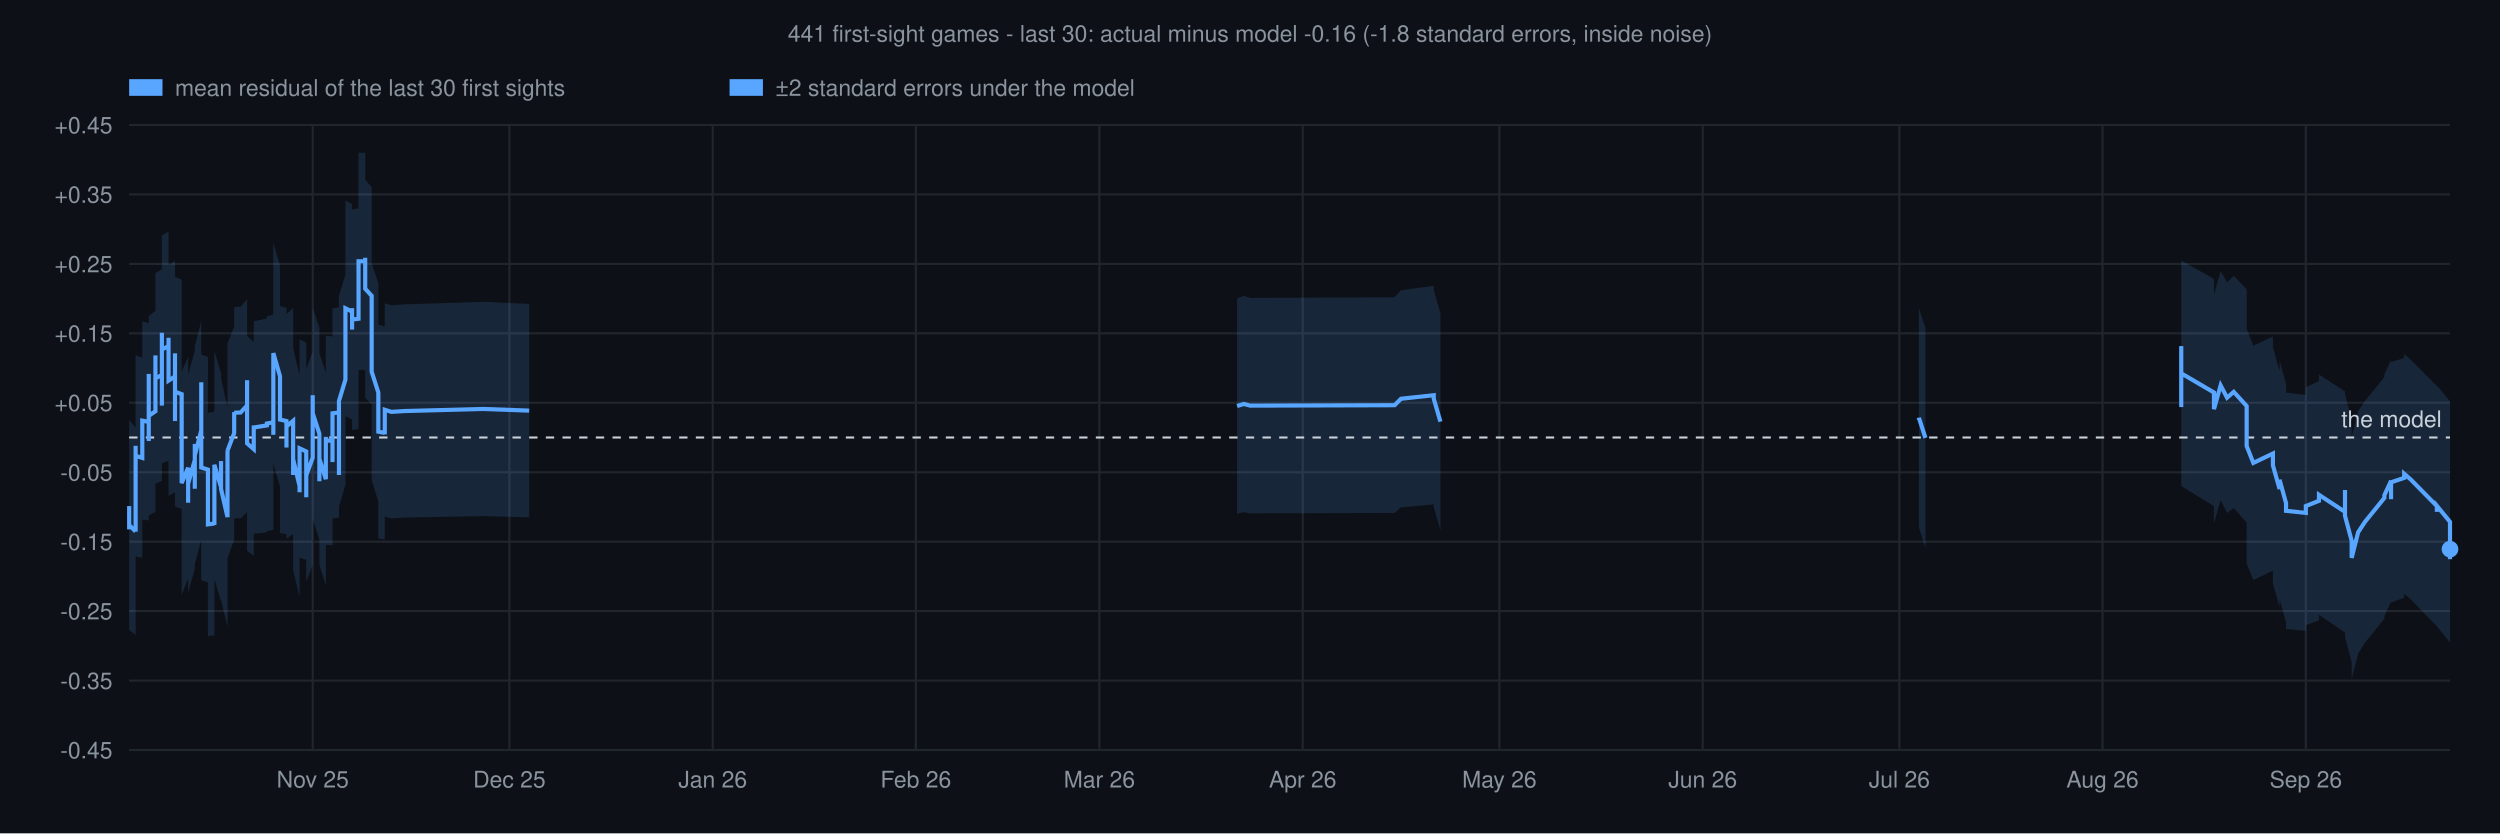
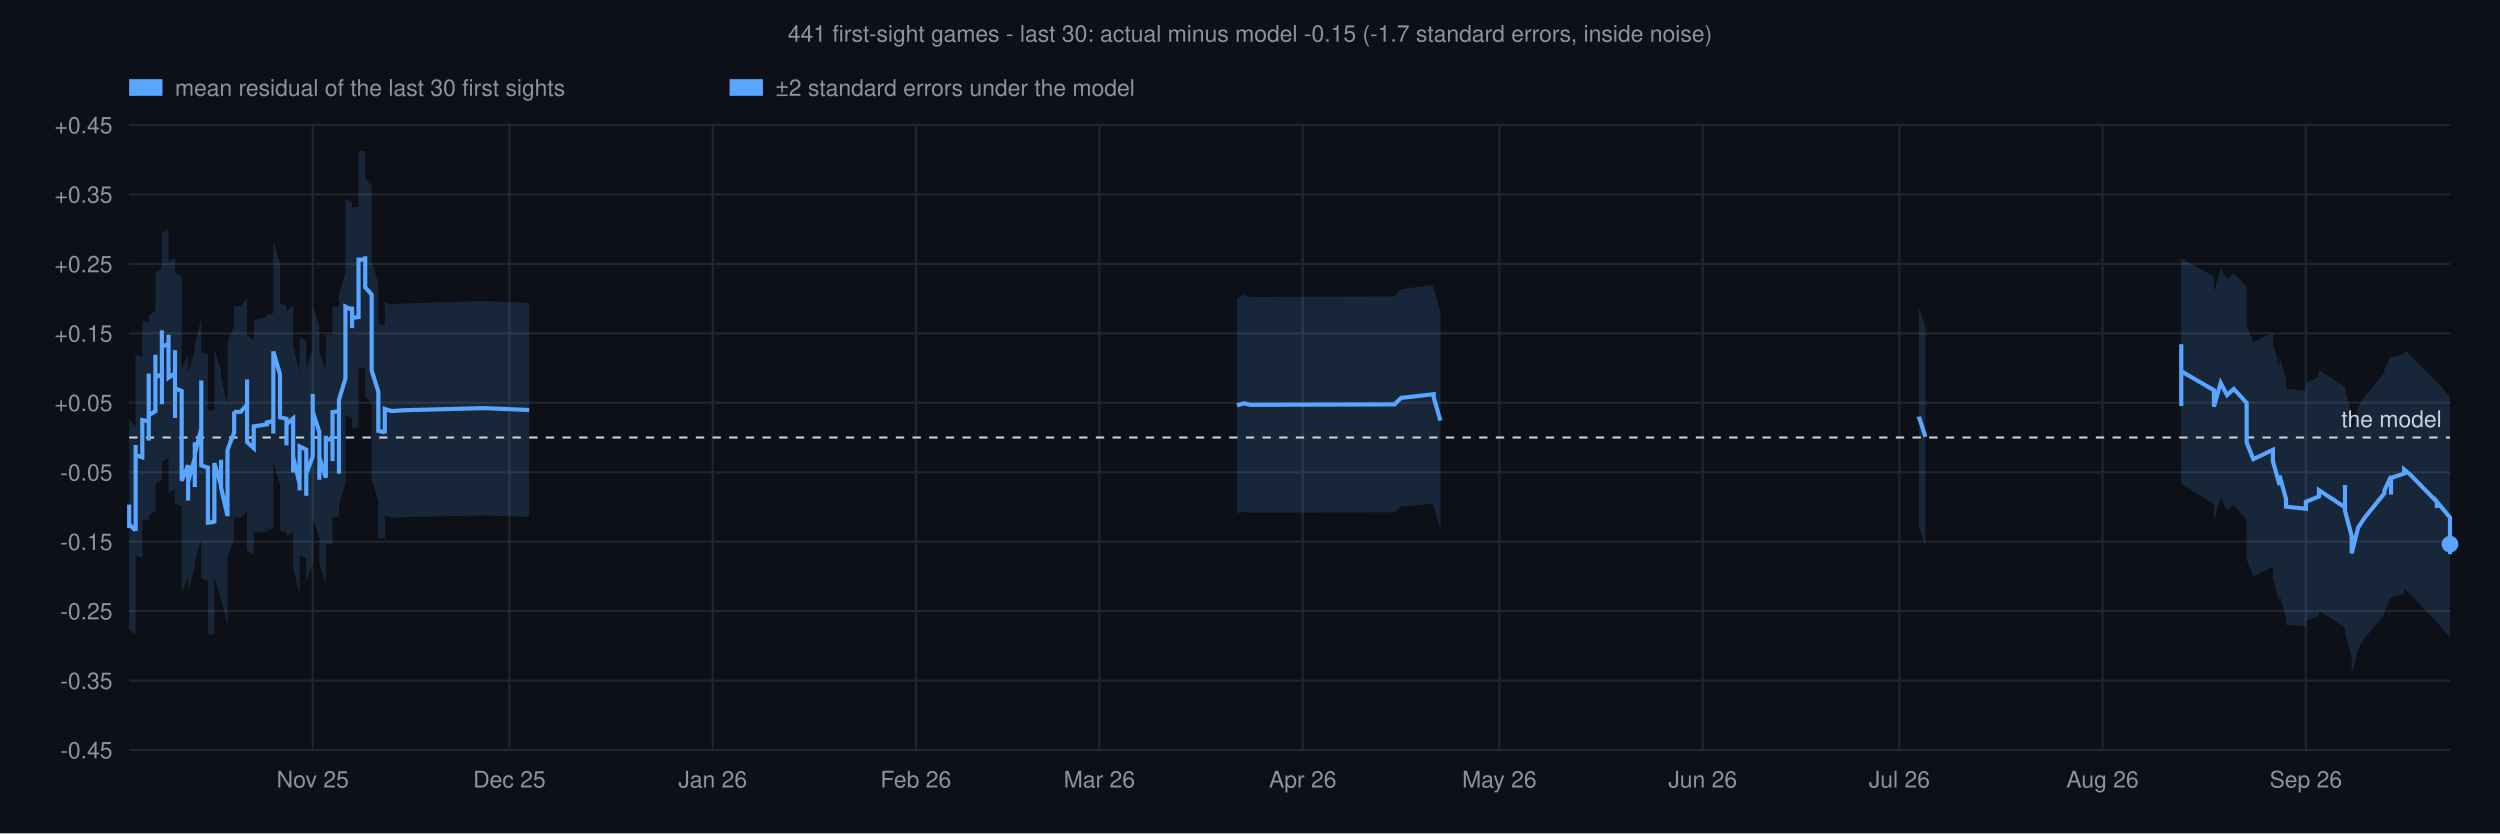
<svg xmlns="http://www.w3.org/2000/svg" viewBox="0 0 1200 400" font-family="Helvetica,sans-serif">
  <rect width="1200" height="400" fill="#0d1117" />
-   <text x="600" y="20" text-anchor="middle" font-size="11" fill="#8b949e">441 first-sight games - last 30: actual minus model -0.16 (-1.8 standard errors, inside noise)</text>
+   <text x="600" y="20" text-anchor="middle" font-size="11" fill="#8b949e">441 first-sight games - last 30: actual minus model -0.15 (-1.7 standard errors, inside noise)</text>
  <rect x="62.0" y="38" width="16" height="8" fill="#58a6ff" fill-opacity="1" />
  <text x="84.0" y="46" font-size="11" fill="#8b949e">mean residual of the last 30 first sights</text>
  <rect x="350.2" y="38" width="16" height="8" fill="#58a6ff" fill-opacity="1" />
  <text x="372.2" y="46" font-size="11" fill="#8b949e">±2 standard errors under the model</text>
  <line x1="62" y1="360.0" x2="1176" y2="360.0" stroke="#21262d" stroke-width="1" />
  <text x="54" y="364.0" text-anchor="end" font-size="11" fill="#8b949e">-0.45</text>
  <line x1="62" y1="326.7" x2="1176" y2="326.7" stroke="#21262d" stroke-width="1" />
  <text x="54" y="330.7" text-anchor="end" font-size="11" fill="#8b949e">-0.35</text>
  <line x1="62" y1="293.3" x2="1176" y2="293.3" stroke="#21262d" stroke-width="1" />
  <text x="54" y="297.3" text-anchor="end" font-size="11" fill="#8b949e">-0.25</text>
  <line x1="62" y1="260.0" x2="1176" y2="260.0" stroke="#21262d" stroke-width="1" />
  <text x="54" y="264.0" text-anchor="end" font-size="11" fill="#8b949e">-0.15</text>
  <line x1="62" y1="226.7" x2="1176" y2="226.7" stroke="#21262d" stroke-width="1" />
  <text x="54" y="230.7" text-anchor="end" font-size="11" fill="#8b949e">-0.05</text>
  <line x1="62" y1="193.3" x2="1176" y2="193.3" stroke="#21262d" stroke-width="1" />
  <text x="54" y="197.3" text-anchor="end" font-size="11" fill="#8b949e">+0.05</text>
  <line x1="62" y1="160.0" x2="1176" y2="160.0" stroke="#21262d" stroke-width="1" />
  <text x="54" y="164.0" text-anchor="end" font-size="11" fill="#8b949e">+0.15</text>
  <line x1="62" y1="126.7" x2="1176" y2="126.7" stroke="#21262d" stroke-width="1" />
  <text x="54" y="130.7" text-anchor="end" font-size="11" fill="#8b949e">+0.25</text>
  <line x1="62" y1="93.3" x2="1176" y2="93.3" stroke="#21262d" stroke-width="1" />
  <text x="54" y="97.3" text-anchor="end" font-size="11" fill="#8b949e">+0.35</text>
  <line x1="62" y1="60.0" x2="1176" y2="60.0" stroke="#21262d" stroke-width="1" />
  <text x="54" y="64.0" text-anchor="end" font-size="11" fill="#8b949e">+0.45</text>
  <line x1="150.1" y1="60" x2="150.1" y2="360" stroke="#21262d" stroke-width="1" />
  <text x="150.1" y="378" text-anchor="middle" font-size="11" fill="#8b949e">Nov 25</text>
  <line x1="244.5" y1="60" x2="244.5" y2="360" stroke="#21262d" stroke-width="1" />
  <text x="244.5" y="378" text-anchor="middle" font-size="11" fill="#8b949e">Dec 25</text>
  <line x1="342.1" y1="60" x2="342.1" y2="360" stroke="#21262d" stroke-width="1" />
  <text x="342.1" y="378" text-anchor="middle" font-size="11" fill="#8b949e">Jan 26</text>
  <line x1="439.6" y1="60" x2="439.6" y2="360" stroke="#21262d" stroke-width="1" />
  <text x="439.6" y="378" text-anchor="middle" font-size="11" fill="#8b949e">Feb 26</text>
  <line x1="527.7" y1="60" x2="527.7" y2="360" stroke="#21262d" stroke-width="1" />
  <text x="527.7" y="378" text-anchor="middle" font-size="11" fill="#8b949e">Mar 26</text>
  <line x1="625.3" y1="60" x2="625.3" y2="360" stroke="#21262d" stroke-width="1" />
  <text x="625.3" y="378" text-anchor="middle" font-size="11" fill="#8b949e">Apr 26</text>
  <line x1="719.7" y1="60" x2="719.7" y2="360" stroke="#21262d" stroke-width="1" />
  <text x="719.7" y="378" text-anchor="middle" font-size="11" fill="#8b949e">May 26</text>
  <line x1="817.3" y1="60" x2="817.3" y2="360" stroke="#21262d" stroke-width="1" />
  <text x="817.3" y="378" text-anchor="middle" font-size="11" fill="#8b949e">Jun 26</text>
  <line x1="911.7" y1="60" x2="911.7" y2="360" stroke="#21262d" stroke-width="1" />
  <text x="911.7" y="378" text-anchor="middle" font-size="11" fill="#8b949e">Jul 26</text>
  <line x1="1009.2" y1="60" x2="1009.2" y2="360" stroke="#21262d" stroke-width="1" />
  <text x="1009.2" y="378" text-anchor="middle" font-size="11" fill="#8b949e">Aug 26</text>
  <line x1="1106.8" y1="60" x2="1106.8" y2="360" stroke="#21262d" stroke-width="1" />
  <text x="1106.8" y="378" text-anchor="middle" font-size="11" fill="#8b949e">Sep 26</text>
-   <polygon points="62.0,190.7 62.0,202.1 62.0,191.4 62.0,193.3 62.0,196.7 62.0,199.1 62.0,201.6 65.1,205.3 65.1,205.5 65.1,194.6 65.1,181.7 65.1,182.3 65.1,185.6 65.1,184.8 65.1,195.1 65.1,184.1 65.1,173.3 65.1,164.7 65.1,166.9 65.1,167.9 65.1,170.5 68.3,171.7 68.3,165.8 68.3,165.8 68.3,166.4 68.3,166.5 68.3,166.7 68.3,166.6 68.3,166.1 68.3,164.5 68.3,164.5 68.3,154.3 71.4,155.1 71.4,142.8 71.4,132.0 71.4,132.8 71.4,143.2 71.4,141.6 71.4,141.5 71.4,143.0 71.4,145.5 71.4,144.9 71.4,146.4 71.4,156.9 71.4,146.5 71.4,147.0 71.4,146.8 71.4,146.4 71.4,146.1 71.4,146.6 71.4,134.7 71.4,142.8 71.4,142.5 71.4,141.4 71.4,140.5 71.4,140.6 71.4,141.0 71.4,140.1 71.4,151.3 71.4,152.6 71.4,152.5 71.4,163.1 71.4,163.1 71.4,164.2 71.4,163.2 71.4,162.4 71.4,152.3 71.4,151.8 74.6,149.2 74.6,148.7 74.6,148.0 74.6,147.9 74.6,136.5 74.6,122.9 74.6,121.4 74.6,129.0 74.6,127.3 74.6,123.6 74.6,124.0 74.6,129.4 74.6,130.1 74.6,121.4 74.6,131.1 77.7,129.3 77.7,126.3 77.7,125.0 77.7,133.2 77.7,142.5 77.7,127.3 77.7,124.0 77.7,123.0 77.7,108.3 77.7,105.9 77.7,105.4 77.7,113.1 80.9,111.1 80.9,110.5 80.9,106.8 80.9,119.3 80.9,120.1 80.9,116.3 80.9,115.2 80.9,112.9 80.9,127.3 84.0,125.2 84.0,114.1 84.0,125.8 84.0,129.0 84.0,136.3 84.0,128.6 84.0,127.9 84.0,138.4 84.0,139.9 84.0,143.2 84.0,147.3 84.0,145.2 84.0,132.9 87.2,134.2 87.2,148.4 87.2,162.3 87.2,172.1 87.2,175.5 87.2,177.7 87.2,178.3 90.3,171.4 90.3,174.0 90.3,173.5 90.3,185.8 90.3,175.9 90.3,175.0 90.3,178.6 90.3,177.6 90.3,188.8 90.3,174.2 90.3,176.2 90.3,180.0 93.5,168.5 93.5,169.2 93.5,161.4 93.5,172.7 93.5,182.8 93.5,174.1 93.5,162.2 93.5,161.5 93.5,166.8 93.5,166.2 93.5,177.7 93.5,166.3 96.6,154.2 96.6,142.7 96.6,130.9 96.6,140.5 96.6,150.1 96.6,151.9 96.6,161.7 96.6,169.0 96.6,170.2 99.8,171.3 99.8,181.4 99.8,181.3 99.8,181.2 99.8,183.7 99.8,184.3 99.8,187.9 99.8,198.2 102.9,197.6 102.9,198.5 102.9,196.6 102.9,196.3 102.9,184.3 102.9,172.6 102.9,168.5 106.1,179.2 106.1,178.0 106.1,171.2 106.1,175.3 106.1,167.7 106.1,168.4 106.1,170.6 106.1,181.6 109.2,195.5 109.2,195.6 109.2,185.2 109.2,182.4 109.2,172.6 109.2,164.6 109.2,164.8 112.4,156.9 112.4,147.0 112.4,147.4 115.5,147.3 118.6,143.6 118.6,133.4 118.6,133.6 118.6,131.5 118.6,139.0 118.6,138.2 118.6,149.0 118.6,147.3 118.6,159.6 118.6,161.2 121.8,164.3 121.8,152.9 121.8,155.0 121.8,154.2 128.1,152.9 128.1,151.8 131.2,151.0 131.2,156.6 131.2,142.7 131.2,127.5 131.2,116.6 134.4,127.6 134.4,139.3 134.4,137.6 134.4,136.2 134.4,135.5 134.4,131.6 134.4,133.8 134.4,133.9 134.4,143.5 134.4,146.9 137.5,147.8 137.5,153.8 137.5,156.4 137.5,157.6 137.5,157.6 137.5,159.8 137.5,160.7 137.5,150.8 140.7,147.8 140.7,149.0 140.7,148.1 140.7,158.3 140.7,160.5 140.7,171.8 140.7,173.2 140.7,174.7 140.7,167.1 143.8,180.2 143.8,182.7 143.8,183.6 143.8,173.5 143.8,162.8 147.0,164.6 147.0,167.0 147.0,166.2 147.0,179.0 147.0,187.5 147.0,186.7 147.0,177.2 147.0,178.2 147.0,177.0 150.1,168.7 150.1,159.2 150.1,150.7 150.1,150.4 150.1,139.4 150.1,147.7 153.3,157.4 153.3,170.9 153.3,170.6 153.3,180.3 153.3,169.6 156.4,178.9 156.4,167.9 156.4,167.8 156.4,166.9 156.4,168.6 156.4,159.2 156.4,160.2 156.4,161.2 159.6,161.5 159.6,171.5 159.6,167.2 159.6,166.7 159.6,167.7 159.6,158.7 159.6,148.0 162.7,147.5 162.7,147.9 162.7,148.2 162.7,158.8 162.7,167.8 162.7,167.6 162.7,166.9 162.7,168.8 162.7,177.1 162.7,170.0 162.7,161.7 162.7,146.3 162.7,142.0 165.8,131.8 165.8,131.1 165.8,116.2 165.8,116.3 165.8,116.3 165.8,116.7 165.8,116.6 165.8,116.9 165.8,116.8 165.8,112.9 165.8,111.5 165.8,96.2 169.0,98.0 169.0,98.1 169.0,96.9 169.0,95.8 169.0,105.9 169.0,102.7 169.0,100.6 172.1,100.0 172.1,89.5 172.1,82.8 172.1,83.3 172.1,83.0 172.1,82.6 172.1,73.3 175.3,73.3 175.3,71.2 175.3,86.2 178.4,89.9 178.4,92.1 178.4,93.2 178.4,98.1 178.4,108.3 178.4,106.9 178.4,116.0 178.4,126.4 181.6,136.1 181.6,136.7 181.6,139.1 181.6,140.2 181.6,144.7 181.6,155.7 181.6,155.9 184.7,156.7 184.7,157.5 184.7,145.6 187.9,146.6 194.2,146.1 231.9,144.9 254.0,145.9 254.0,248.3 231.9,247.7 194.2,248.4 187.9,248.8 184.7,247.9 184.7,259.5 184.7,259.0 181.6,258.5 181.6,258.4 181.6,247.3 181.6,243.5 181.6,242.9 181.6,241.0 181.6,240.7 178.4,230.4 178.4,219.8 178.4,210.1 178.4,210.9 178.4,200.3 178.4,196.2 178.4,195.5 178.4,194.0 175.3,191.0 175.3,176.3 175.3,177.5 172.1,177.5 172.1,187.4 172.1,187.6 172.1,187.8 172.1,187.5 172.1,195.3 172.1,206.0 169.0,206.3 169.0,207.8 169.0,210.5 169.0,199.9 169.0,200.6 169.0,201.4 169.0,201.3 165.8,199.8 165.8,214.5 165.8,215.3 165.8,218.0 165.8,218.1 165.8,217.9 165.8,218.0 165.8,217.7 165.8,217.7 165.8,217.6 165.8,232.2 165.8,232.6 162.7,243.0 162.7,246.3 162.7,261.3 162.7,270.7 162.7,278.9 162.7,269.6 162.7,268.4 162.7,268.8 162.7,269.0 162.7,259.7 162.7,248.9 162.7,248.7 162.7,248.5 159.6,248.8 159.6,259.6 159.6,269.5 159.6,268.8 159.6,269.1 159.6,272.2 159.6,261.7 156.4,261.6 156.4,261.0 156.4,260.3 156.4,270.4 156.4,269.3 156.4,269.8 156.4,269.9 156.4,281.0 153.3,270.9 153.3,281.8 153.3,271.8 153.3,272.0 153.3,259.0 150.1,248.9 150.1,240.0 150.1,251.0 150.1,251.2 150.1,260.7 150.1,270.8 147.0,279.3 147.0,280.0 147.0,279.4 147.0,289.4 147.0,289.9 147.0,282.3 147.0,269.7 147.0,270.2 147.0,268.7 143.8,267.6 143.8,278.4 143.8,289.0 143.8,288.4 143.8,286.3 140.7,273.6 140.7,281.4 140.7,280.4 140.7,279.6 140.7,268.4 140.7,266.9 140.7,256.4 140.7,257.0 140.7,256.3 137.5,258.6 137.5,268.9 137.5,268.2 137.5,266.8 137.5,266.8 137.5,265.7 137.5,263.5 137.5,256.4 134.4,255.9 134.4,253.0 134.4,242.9 134.4,242.9 134.4,239.7 134.4,242.6 134.4,243.0 134.4,244.0 134.4,245.0 134.4,233.5 131.2,222.5 131.2,233.4 131.2,247.6 131.2,260.9 131.2,254.3 128.1,254.9 128.1,255.5 121.8,256.2 121.8,256.8 121.8,255.5 121.8,266.8 118.6,264.4 118.6,263.2 118.6,251.3 118.6,252.3 118.6,241.5 118.6,242.0 118.6,233.4 118.6,235.3 118.6,235.2 118.6,245.7 115.5,248.8 112.4,248.8 112.4,248.6 112.4,259.0 109.2,267.9 109.2,267.8 109.2,276.5 109.2,286.9 109.2,290.3 109.2,301.0 109.2,300.8 106.1,287.9 106.1,276.8 106.1,275.4 106.1,274.9 106.1,283.6 106.1,280.6 106.1,287.8 106.1,288.6 102.9,277.7 102.9,280.8 102.9,292.4 102.9,304.2 102.9,304.3 102.9,305.5 102.9,305.0 99.8,305.3 99.8,294.8 99.8,292.2 99.8,291.8 99.8,289.9 99.8,290.0 99.8,290.0 99.8,279.5 96.6,278.5 96.6,277.8 96.6,269.5 96.6,259.2 96.6,256.3 96.6,246.2 96.6,236.1 96.6,247.7 96.6,259.0 93.5,270.8 93.5,282.2 93.5,270.6 93.5,271.2 93.5,264.9 93.5,265.3 93.5,276.9 93.5,286.4 93.5,275.9 93.5,264.7 93.5,273.3 93.5,273.0 90.3,284.3 90.3,281.8 90.3,280.1 90.3,293.7 90.3,282.6 90.3,283.4 90.3,280.6 90.3,281.0 90.3,291.4 90.3,279.0 90.3,279.4 90.3,277.5 87.2,285.6 87.2,285.2 87.2,283.7 87.2,281.2 87.2,270.9 87.2,257.8 87.2,244.2 84.0,243.2 84.0,255.3 84.0,256.9 84.0,254.0 84.0,251.6 84.0,250.7 84.0,240.1 84.0,240.5 84.0,247.4 84.0,239.1 84.0,236.7 84.0,225.1 84.0,236.2 80.9,238.0 80.9,224.5 80.9,226.0 80.9,226.9 80.9,229.8 80.9,229.4 80.9,217.3 80.9,220.7 80.9,221.1 77.7,222.4 77.7,214.0 77.7,214.3 77.7,215.9 77.7,229.7 77.7,230.2 77.7,232.6 77.7,246.8 77.7,236.9 77.7,227.7 77.7,228.5 77.7,230.8 74.6,232.2 74.6,221.9 74.6,231.0 74.6,230.6 74.6,225.2 74.6,224.9 74.6,227.6 74.6,228.6 74.6,219.9 74.6,220.8 74.6,233.7 74.6,245.0 74.6,245.0 74.6,245.4 74.6,245.7 71.4,247.4 71.4,247.7 71.4,258.2 71.4,258.7 71.4,259.2 71.4,258.6 71.4,258.6 71.4,247.7 71.4,247.8 71.4,247.0 71.4,235.9 71.4,236.4 71.4,236.2 71.4,236.2 71.4,236.6 71.4,237.3 71.4,237.4 71.4,228.7 71.4,240.3 71.4,240.0 71.4,240.2 71.4,240.4 71.4,240.5 71.4,240.2 71.4,251.0 71.4,240.2 71.4,239.4 71.4,239.7 71.4,238.2 71.4,237.3 71.4,237.4 71.4,238.3 71.4,227.6 71.4,227.1 71.4,238.0 71.4,249.8 68.3,249.4 68.3,260.0 68.3,260.0 68.3,260.9 68.3,261.2 68.3,261.3 68.3,261.1 68.3,261.1 68.3,260.7 68.3,260.8 68.3,267.8 65.1,267.0 65.1,265.4 65.1,264.8 65.1,263.4 65.1,273.0 65.1,283.9 65.1,294.9 65.1,284.3 65.1,284.7 65.1,282.1 65.1,281.7 65.1,294.0 65.1,305.0 65.1,304.8 62.0,302.3 62.0,300.7 62.0,298.9 62.0,296.6 62.0,295.4 62.0,306.2 62.0,295.0" fill="#58a6ff" fill-opacity="0.15" />
-   <polygon points="593.8,143.3 597.0,142.0 600.1,143.0 669.4,142.7 672.5,139.3 688.2,137.2 688.2,138.7 688.2,139.3 691.4,150.3 691.4,254.5 688.2,243.4 688.2,243.1 688.2,242.1 672.5,243.5 669.4,246.2 600.1,246.4 597.0,245.8 593.8,246.6" fill="#58a6ff" fill-opacity="0.15" />
-   <polygon points="921.1,149.1 921.1,148.1 924.2,157.4 924.2,263.0 921.1,253.1 921.1,253.7" fill="#58a6ff" fill-opacity="0.15" />
-   <polygon points="1047.0,142.5 1047.0,137.6 1047.0,136.8 1047.0,127.4 1047.0,112.4 1047.0,113.6 1047.0,125.1 1062.7,133.9 1062.7,141.6 1065.9,130.1 1069.0,135.6 1072.2,132.4 1078.4,138.9 1078.4,147.2 1078.4,157.9 1081.6,166.0 1091.0,161.5 1091.0,166.8 1094.2,178.2 1094.2,177.2 1094.2,173.1 1097.3,184.3 1097.3,188.5 1106.8,189.6 1106.8,185.9 1113.1,183.0 1113.1,179.8 1125.6,187.9 1125.6,185.0 1125.6,177.0 1125.6,180.7 1125.6,183.7 1125.6,182.4 1125.6,189.4 1128.8,201.5 1128.8,209.8 1131.9,197.3 1135.1,192.6 1144.5,181.0 1144.5,179.7 1147.7,172.8 1147.7,181.8 1147.7,173.8 1154.0,171.9 1154.0,170.0 1157.1,172.6 1169.7,185.3 1169.7,188.0 1169.7,185.0 1176.0,192.7 1176.0,202.4 1176.0,193.2 1176.0,200.2 1176.0,204.6 1176.0,209.5 1176.0,204.3 1176.0,204.8 1176.0,322.4 1176.0,321.9 1176.0,327.2 1176.0,322.2 1176.0,317.5 1176.0,309.6 1176.0,318.0 1176.0,308.4 1169.7,300.6 1169.7,303.4 1169.7,300.6 1157.1,287.6 1154.0,284.9 1154.0,286.9 1147.7,289.2 1147.7,297.4 1147.7,288.7 1144.5,295.8 1144.5,297.0 1135.1,308.6 1131.9,313.7 1128.8,325.9 1128.8,317.8 1125.6,305.7 1125.6,298.7 1125.6,300.0 1125.6,296.8 1125.6,293.4 1125.6,301.3 1125.6,303.6 1113.1,295.1 1113.1,297.8 1106.8,300.0 1106.8,302.8 1097.3,301.9 1097.3,298.7 1094.2,287.5 1094.2,290.6 1094.2,291.3 1091.0,280.0 1091.0,273.9 1081.6,278.4 1078.4,270.4 1078.4,259.7 1078.4,250.9 1072.2,243.8 1069.0,246.2 1065.9,239.9 1062.7,251.3 1062.7,242.9 1047.0,233.3 1047.0,221.9 1047.0,219.9 1047.0,234.3 1047.0,243.1 1047.0,243.8 1047.0,248.4" fill="#58a6ff" fill-opacity="0.15" />
+   <polygon points="62.0,190.0 62.0,201.3 62.0,190.8 62.0,192.7 62.0,196.2 62.0,198.6 62.0,201.2 65.1,204.9 65.1,205.1 65.1,194.2 65.1,181.2 65.1,181.9 65.1,185.1 65.1,184.3 65.1,194.6 65.1,183.6 65.1,172.8 65.1,164.2 65.1,166.5 65.1,167.5 65.1,170.1 68.3,171.4 68.3,165.6 68.3,165.5 68.3,166.1 68.3,166.2 68.3,166.5 68.3,166.3 68.3,165.8 68.3,164.2 68.3,164.2 68.3,154.0 71.4,154.7 71.4,142.4 71.4,131.6 71.4,132.5 71.4,142.9 71.4,141.2 71.4,141.1 71.4,142.6 71.4,145.1 71.4,144.6 71.4,146.1 71.4,156.7 71.4,146.2 71.4,146.7 71.4,146.5 71.4,146.2 71.4,145.8 71.4,146.3 71.4,134.4 71.4,142.4 71.4,142.2 71.4,141.1 71.4,140.2 71.4,140.3 71.4,140.7 71.4,139.8 71.4,151.0 71.4,152.3 71.4,152.2 71.4,162.9 71.4,162.9 71.4,164.0 71.4,163.0 71.4,162.2 71.4,152.1 71.4,151.6 74.6,149.0 74.6,148.4 74.6,147.8 74.6,147.7 74.6,136.2 74.6,122.5 74.6,121.0 74.6,128.6 74.6,127.0 74.6,123.2 74.6,123.6 74.6,129.0 74.6,129.7 74.6,121.0 74.6,130.7 77.7,128.8 77.7,125.7 77.7,124.4 77.7,132.5 77.7,141.8 77.7,126.5 77.7,123.1 77.7,122.1 77.7,107.3 77.7,104.7 77.7,104.2 77.7,111.9 80.9,109.8 80.9,109.1 80.9,105.4 80.9,117.9 80.9,118.7 80.9,114.9 80.9,113.7 80.9,111.4 80.9,125.9 84.0,123.6 84.0,112.5 84.0,124.2 84.0,127.5 84.0,134.7 84.0,126.9 84.0,126.2 84.0,136.6 84.0,138.2 84.0,141.5 84.0,145.6 84.0,143.5 84.0,131.2 87.2,132.6 87.2,146.9 87.2,160.8 87.2,170.7 87.2,174.1 87.2,176.5 87.2,177.0 90.3,170.2 90.3,172.9 90.3,172.4 90.3,184.7 90.3,174.7 90.3,173.9 90.3,177.5 90.3,176.5 90.3,187.7 90.3,173.0 90.3,175.2 90.3,179.0 93.5,167.6 93.5,168.2 93.5,160.6 93.5,171.9 93.5,181.9 93.5,173.4 93.5,161.5 93.5,160.8 93.5,166.0 93.5,165.3 93.5,176.9 93.5,165.4 96.6,153.3 96.6,141.7 96.6,129.9 96.6,139.5 96.6,149.0 96.6,150.8 96.6,160.7 96.6,167.9 96.6,169.1 99.8,170.3 99.8,180.4 99.8,180.4 99.8,180.2 99.8,182.8 99.8,183.4 99.8,187.0 99.8,197.3 102.9,196.7 102.9,197.6 102.9,195.6 102.9,195.5 102.9,183.4 102.9,171.7 102.9,167.6 106.1,178.3 106.1,177.1 106.1,170.4 106.1,174.5 106.1,167.0 106.1,167.7 106.1,169.9 106.1,180.9 109.2,194.8 109.2,195.1 109.2,184.7 109.2,182.0 109.2,172.1 109.2,164.1 109.2,164.3 112.4,156.5 112.4,146.6 112.4,147.0 115.5,146.9 118.6,143.1 118.6,133.0 118.6,133.1 118.6,131.1 118.6,138.6 118.6,137.6 118.6,148.4 118.6,146.6 118.6,158.9 118.6,160.6 121.8,163.7 121.8,152.4 121.8,154.5 121.8,153.6 128.1,152.3 128.1,151.2 131.2,150.4 131.2,155.9 131.2,141.9 131.2,126.5 131.2,115.7 134.4,126.7 134.4,138.4 134.4,136.6 134.4,135.2 134.4,134.5 134.4,130.5 134.4,132.6 134.4,132.7 134.4,142.3 134.4,145.8 137.5,146.6 137.5,152.5 137.5,155.1 137.5,156.3 137.5,156.4 137.5,158.6 137.5,159.7 137.5,149.8 140.7,146.6 140.7,147.8 140.7,146.8 140.7,156.9 140.7,159.2 140.7,170.5 140.7,171.8 140.7,173.4 140.7,165.9 143.8,179.0 143.8,181.7 143.8,182.6 143.8,172.5 143.8,161.8 147.0,163.7 147.0,166.2 147.0,165.3 147.0,178.2 147.0,186.7 147.0,186.0 147.0,176.4 147.0,177.5 147.0,176.3 150.1,168.0 150.1,158.5 150.1,150.1 150.1,149.7 150.1,138.7 150.1,146.9 153.3,156.5 153.3,170.1 153.3,169.8 153.3,179.5 153.3,168.8 156.4,178.2 156.4,167.2 156.4,167.2 156.4,166.3 156.4,168.0 156.4,158.6 156.4,159.6 156.4,160.7 159.6,160.9 159.6,170.9 159.6,166.6 159.6,166.0 159.6,167.1 159.6,158.0 159.6,147.4 162.7,146.9 162.7,147.3 162.7,147.6 162.7,158.1 162.7,167.1 162.7,166.9 162.7,166.2 162.7,168.2 162.7,176.5 162.7,169.4 162.7,161.3 162.7,145.8 162.7,141.4 165.8,131.2 165.8,130.5 165.8,115.5 165.8,115.6 165.8,115.6 165.8,116.0 165.8,115.8 165.8,116.2 165.8,116.1 165.8,112.1 165.8,110.7 165.8,95.3 169.0,97.2 169.0,97.3 169.0,96.1 169.0,95.0 169.0,105.2 169.0,101.9 169.0,99.7 172.1,99.1 172.1,88.6 172.1,81.9 172.1,82.5 172.1,82.2 172.1,81.9 172.1,72.5 175.3,72.5 175.3,70.4 175.3,85.5 178.4,89.4 178.4,91.6 178.4,92.7 178.4,97.7 178.4,107.9 178.4,106.5 178.4,115.5 178.4,125.9 181.6,135.7 181.6,136.2 181.6,138.7 181.6,139.7 181.6,144.3 181.6,155.3 181.6,155.5 184.7,156.3 184.7,157.1 184.7,145.1 187.9,146.2 194.2,145.7 231.9,144.5 254.0,145.5 254.0,248.0 231.9,247.4 194.2,248.2 187.9,248.5 184.7,247.5 184.7,259.2 184.7,258.7 181.6,258.2 181.6,258.1 181.6,247.0 181.6,243.2 181.6,242.5 181.6,240.6 181.6,240.3 178.4,230.0 178.4,219.3 178.4,209.6 178.4,210.5 178.4,199.9 178.4,195.7 178.4,195.1 178.4,193.5 175.3,190.4 175.3,175.6 175.3,176.8 172.1,176.8 172.1,186.6 172.1,186.8 172.1,187.0 172.1,186.7 172.1,194.4 172.1,205.2 169.0,205.5 169.0,207.0 169.0,209.7 169.0,199.2 169.0,199.9 169.0,200.6 169.0,200.5 165.8,199.0 165.8,213.8 165.8,214.6 165.8,217.4 165.8,217.4 165.8,217.2 165.8,217.3 165.8,217.0 165.8,217.1 165.8,217.0 165.8,231.7 165.8,232.1 162.7,242.4 162.7,245.8 162.7,261.0 162.7,270.3 162.7,278.4 162.7,269.1 162.7,267.9 162.7,268.3 162.7,268.4 162.7,259.1 162.7,248.4 162.7,248.2 162.7,248.0 159.6,248.3 159.6,259.1 159.6,268.9 159.6,268.3 159.6,268.6 159.6,271.7 159.6,261.3 156.4,261.1 156.4,260.5 156.4,259.9 156.4,269.9 156.4,268.8 156.4,269.3 156.4,269.4 156.4,280.4 153.3,270.3 153.3,281.2 153.3,271.2 153.3,271.4 153.3,258.3 150.1,248.2 150.1,239.5 150.1,250.5 150.1,250.8 150.1,260.1 150.1,270.3 147.0,278.8 147.0,279.4 147.0,278.8 147.0,288.8 147.0,289.3 147.0,281.6 147.0,269.0 147.0,269.5 147.0,267.9 143.8,266.8 143.8,277.7 143.8,288.2 143.8,287.6 143.8,285.4 140.7,272.6 140.7,280.3 140.7,279.3 140.7,278.5 140.7,267.2 140.7,265.7 140.7,255.2 140.7,255.9 140.7,255.2 137.5,257.6 137.5,267.9 137.5,267.2 137.5,265.7 137.5,265.6 137.5,264.6 137.5,262.4 137.5,255.4 134.4,254.9 134.4,252.0 134.4,241.9 134.4,241.8 134.4,238.7 134.4,241.7 134.4,242.1 134.4,243.1 134.4,244.2 134.4,232.7 131.2,221.7 131.2,232.6 131.2,246.9 131.2,260.3 131.2,253.8 128.1,254.4 128.1,255.1 121.8,255.8 121.8,256.4 121.8,255.1 121.8,266.4 118.6,263.9 118.6,262.7 118.6,250.7 118.6,251.8 118.6,241.0 118.6,241.6 118.6,233.1 118.6,234.9 118.6,234.9 118.6,245.3 115.5,248.4 112.4,248.5 112.4,248.3 112.4,258.7 109.2,267.5 109.2,267.4 109.2,276.1 109.2,286.5 109.2,289.9 109.2,300.5 109.2,300.3 106.1,287.3 106.1,276.3 106.1,274.9 106.1,274.4 106.1,282.9 106.1,279.9 106.1,286.9 106.1,287.8 102.9,276.9 102.9,280.1 102.9,291.6 102.9,303.5 102.9,303.6 102.9,304.8 102.9,304.3 99.8,304.6 99.8,294.1 99.8,291.5 99.8,291.0 99.8,289.1 99.8,289.1 99.8,289.2 99.8,278.7 96.6,277.6 96.6,276.9 96.6,268.6 96.6,258.2 96.6,255.5 96.6,245.3 96.6,235.2 96.6,246.9 96.6,258.3 93.5,270.1 93.5,281.5 93.5,269.9 93.5,270.5 93.5,264.3 93.5,264.7 93.5,276.3 93.5,285.7 93.5,275.3 93.5,264.0 93.5,272.6 93.5,272.2 90.3,283.6 90.3,280.9 90.3,279.2 90.3,292.8 90.3,281.7 90.3,282.5 90.3,279.6 90.3,280.1 90.3,290.5 90.3,278.1 90.3,278.4 90.3,276.5 87.2,284.5 87.2,284.1 87.2,282.6 87.2,279.9 87.2,269.7 87.2,256.5 87.2,242.8 84.0,241.7 84.0,253.9 84.0,255.5 84.0,252.6 84.0,250.1 84.0,249.2 84.0,238.6 84.0,239.0 84.0,246.0 84.0,237.8 84.0,235.3 84.0,223.8 84.0,234.9 80.9,236.7 80.9,223.2 80.9,224.8 80.9,225.6 80.9,228.7 80.9,228.2 80.9,216.1 80.9,219.5 80.9,219.9 77.7,221.4 77.7,213.0 77.7,213.3 77.7,215.0 77.7,228.9 77.7,229.5 77.7,231.9 77.7,246.2 77.7,236.4 77.7,227.3 77.7,228.1 77.7,230.4 74.6,231.8 74.6,221.6 74.6,230.7 74.6,230.3 74.6,224.8 74.6,224.6 74.6,227.3 74.6,228.3 74.6,219.6 74.6,220.5 74.6,233.5 74.6,244.8 74.6,244.9 74.6,245.2 74.6,245.5 71.4,247.2 71.4,247.5 71.4,258.1 71.4,258.5 71.4,259.1 71.4,258.4 71.4,258.5 71.4,247.6 71.4,247.6 71.4,246.9 71.4,235.7 71.4,236.2 71.4,236.0 71.4,236.0 71.4,236.4 71.4,237.1 71.4,237.2 71.4,228.6 71.4,240.1 71.4,239.8 71.4,240.0 71.4,240.2 71.4,240.3 71.4,240.1 71.4,250.8 71.4,240.0 71.4,239.2 71.4,239.5 71.4,237.9 71.4,237.0 71.4,237.1 71.4,238.1 71.4,227.4 71.4,226.9 71.4,237.8 71.4,249.6 68.3,249.2 68.3,259.8 68.3,259.8 68.3,260.8 68.3,261.0 68.3,261.1 68.3,260.9 68.3,260.9 68.3,260.6 68.3,260.6 68.3,267.6 65.1,266.7 65.1,265.1 65.1,264.5 65.1,263.1 65.1,272.6 65.1,283.5 65.1,294.6 65.1,284.0 65.1,284.4 65.1,281.7 65.1,281.4 65.1,293.7 65.1,304.7 65.1,304.5 62.0,302.0 62.0,300.3 62.0,298.5 62.0,296.1 62.0,294.9 62.0,305.6 62.0,294.4" fill="#58a6ff" fill-opacity="0.15" />
+   <polygon points="593.8,142.9 597.0,141.6 600.1,142.6 669.4,142.3 672.5,138.8 688.2,136.7 688.2,138.2 688.2,138.8 691.4,149.7 691.4,254.1 688.2,243.1 688.2,242.6 688.2,241.7 672.5,243.1 669.4,245.9 600.1,246.1 597.0,245.5 593.8,246.3" fill="#58a6ff" fill-opacity="0.15" />
+   <polygon points="921.1,148.5 921.1,147.5 924.2,156.8 924.2,262.6 921.1,252.7 921.1,253.3" fill="#58a6ff" fill-opacity="0.15" />
+   <polygon points="1047.0,141.8 1047.0,136.9 1047.0,136.1 1047.0,126.5 1047.0,111.5 1047.0,112.6 1047.0,124.1 1062.7,132.7 1062.7,140.3 1065.9,128.9 1069.0,134.3 1072.2,131.0 1078.4,137.3 1078.4,145.6 1078.4,156.2 1081.6,164.3 1091.0,159.7 1091.0,164.8 1094.2,176.2 1094.2,175.3 1094.2,171.1 1097.3,182.3 1097.3,186.5 1106.8,187.7 1106.8,183.9 1113.1,181.0 1113.1,177.7 1125.6,185.7 1125.6,182.8 1125.6,174.6 1125.6,178.4 1125.6,181.4 1125.6,180.0 1125.6,187.0 1128.8,199.2 1128.8,207.6 1131.9,195.1 1135.1,190.4 1144.5,178.9 1144.5,177.5 1147.7,170.7 1147.7,179.7 1147.7,171.8 1154.0,169.9 1154.0,168.1 1157.1,170.6 1169.7,183.3 1169.7,186.1 1169.7,183.0 1176.0,190.6 1176.0,200.3 1176.0,191.1 1176.0,198.0 1176.0,202.3 1176.0,207.2 1176.0,201.9 1176.0,202.5 1176.0,320.0 1176.0,319.4 1176.0,324.7 1176.0,319.8 1176.0,315.1 1176.0,307.3 1176.0,315.8 1176.0,306.2 1169.7,298.5 1169.7,301.5 1169.7,298.5 1157.1,285.5 1154.0,282.7 1154.0,284.8 1147.7,287.1 1147.7,295.2 1147.7,286.5 1144.5,293.5 1144.5,294.8 1135.1,306.3 1131.9,311.5 1128.8,323.6 1128.8,315.5 1125.6,303.3 1125.6,296.3 1125.6,297.6 1125.6,294.4 1125.6,290.9 1125.6,298.9 1125.6,301.3 1113.1,292.9 1113.1,295.6 1106.8,297.9 1106.8,300.7 1097.3,299.9 1097.3,296.6 1094.2,285.4 1094.2,288.6 1094.2,289.3 1091.0,277.9 1091.0,272.0 1081.6,276.6 1078.4,268.6 1078.4,258.0 1078.4,249.4 1072.2,242.3 1069.0,244.9 1065.9,238.7 1062.7,250.1 1062.7,241.8 1047.0,232.3 1047.0,220.9 1047.0,219.0 1047.0,233.5 1047.0,242.5 1047.0,243.2 1047.0,247.9" fill="#58a6ff" fill-opacity="0.15" />
  <line x1="62" y1="210.0" x2="1176" y2="210.0" stroke="#c9d1d9" stroke-width="1" stroke-dasharray="4 4" />
  <text x="1172" y="205.0" text-anchor="end" font-size="11" fill="#c9d1d9">the model</text>
-   <polyline points="62.0,242.9 62.0,254.1 62.0,243.4 62.0,244.9 62.0,247.8 62.0,249.9 62.0,252.0 65.1,255.1 65.1,255.2 65.1,244.3 65.1,231.7 65.1,232.2 65.1,235.1 65.1,234.6 65.1,245.0 65.1,234.0 65.1,223.1 65.1,214.0 65.1,215.9 65.1,216.6 65.1,218.8 68.3,219.8 68.3,213.3 68.3,213.2 68.3,213.8 68.3,213.8 68.3,214.0 68.3,213.9 68.3,213.5 68.3,212.3 68.3,212.3 68.3,201.9 71.4,202.5 71.4,190.4 71.4,179.5 71.4,180.2 71.4,190.7 71.4,189.5 71.4,189.4 71.4,190.6 71.4,192.6 71.4,192.1 71.4,193.3 71.4,204.0 71.4,193.3 71.4,193.7 71.4,193.6 71.4,193.3 71.4,193.0 71.4,193.4 71.4,181.7 71.4,190.1 71.4,189.9 71.4,189.0 71.4,188.3 71.4,188.4 71.4,188.7 71.4,188.0 71.4,199.2 71.4,200.2 71.4,200.1 71.4,210.9 71.4,210.9 71.4,211.7 71.4,210.9 71.4,210.3 71.4,200.0 71.4,199.6 74.6,197.4 74.6,197.0 74.6,196.5 74.6,196.5 74.6,185.1 74.6,171.8 74.6,170.6 74.6,178.8 74.6,177.5 74.6,174.3 74.6,174.6 74.6,180.0 74.6,180.6 74.6,171.6 74.6,181.6 77.7,180.0 77.7,177.4 77.7,176.4 77.7,185.0 77.7,194.7 77.7,179.9 77.7,177.1 77.7,176.4 77.7,162.1 77.7,160.1 77.7,159.7 77.7,167.8 80.9,166.1 80.9,165.6 80.9,162.1 80.9,174.3 80.9,175.0 80.9,171.6 80.9,170.6 80.9,168.7 80.9,182.7 84.0,180.7 84.0,169.6 84.0,181.2 84.0,184.1 84.0,191.9 84.0,184.5 84.0,184.0 84.0,194.6 84.0,195.8 84.0,198.6 84.0,202.1 84.0,200.3 84.0,188.0 87.2,189.2 87.2,203.1 87.2,216.6 87.2,226.6 87.2,229.6 87.2,231.5 87.2,231.9 90.3,224.5 90.3,226.7 90.3,226.3 90.3,238.6 90.3,228.5 90.3,227.8 90.3,231.0 90.3,230.1 90.3,241.3 90.3,227.1 90.3,229.0 90.3,232.2 93.5,220.8 93.5,221.2 93.5,213.1 93.5,224.3 93.5,234.6 93.5,225.5 93.5,213.8 93.5,213.2 93.5,219.0 93.5,218.4 93.5,230.0 93.5,218.6 96.6,206.6 96.6,195.2 96.6,183.5 96.6,193.3 96.6,203.2 96.6,205.5 96.6,215.6 96.6,223.4 96.6,224.4 99.8,225.4 99.8,235.7 99.8,235.7 99.8,235.6 99.8,237.8 99.8,238.3 99.8,241.3 99.8,251.7 102.9,251.3 102.9,252.0 102.9,250.5 102.9,250.3 102.9,238.4 102.9,226.7 102.9,223.1 106.1,233.9 106.1,232.9 106.1,225.9 106.1,229.5 106.1,221.3 106.1,221.9 106.1,223.7 106.1,234.7 109.2,248.2 109.2,248.3 109.2,237.8 109.2,234.7 109.2,224.6 109.2,216.2 109.2,216.3 112.4,207.9 112.4,197.8 112.4,198.1 115.5,198.0 118.6,194.6 118.6,184.3 118.6,184.4 118.6,182.5 118.6,190.5 118.6,189.8 118.6,200.7 118.6,199.3 118.6,211.4 118.6,212.8 121.8,215.6 121.8,204.2 121.8,205.9 121.8,205.2 128.1,204.2 128.1,203.3 131.2,202.7 131.2,208.7 131.2,195.2 131.2,180.5 131.2,169.5 134.4,180.6 134.4,192.2 134.4,190.8 134.4,189.6 134.4,189.1 134.4,185.7 134.4,188.3 134.4,188.4 134.4,198.3 134.4,201.4 137.5,202.1 137.5,208.7 137.5,211.1 137.5,212.2 137.5,212.2 137.5,214.0 137.5,214.8 137.5,204.7 140.7,202.0 140.7,203.0 140.7,202.2 140.7,212.6 140.7,214.4 140.7,225.7 140.7,226.8 140.7,228.0 140.7,220.4 143.8,233.3 143.8,235.5 143.8,236.3 143.8,226.0 143.8,215.2 147.0,216.7 147.0,218.6 147.0,217.9 147.0,230.6 147.0,238.7 147.0,238.1 147.0,228.3 147.0,229.1 147.0,228.2 150.1,219.7 150.1,209.9 150.1,201.0 150.1,200.7 150.1,189.7 150.1,198.3 153.3,208.2 153.3,221.5 153.3,221.2 153.3,231.0 153.3,220.2 156.4,230.0 156.4,218.9 156.4,218.8 156.4,218.1 156.4,219.5 156.4,209.7 156.4,210.6 156.4,211.4 159.6,211.6 159.6,221.8 159.6,218.2 159.6,217.7 159.6,218.6 159.6,209.2 159.6,198.4 162.7,198.0 162.7,198.3 162.7,198.6 162.7,209.3 162.7,218.4 162.7,218.2 162.7,217.6 162.7,219.2 162.7,228.0 162.7,220.3 162.7,211.5 162.7,196.3 162.7,192.5 165.8,182.2 165.8,181.7 165.8,166.9 165.8,167.0 165.8,167.0 165.8,167.3 165.8,167.2 165.8,167.5 165.8,167.4 165.8,164.1 165.8,163.0 165.8,148.0 169.0,149.6 169.0,149.7 169.0,148.8 169.0,147.9 169.0,158.2 169.0,155.2 169.0,153.4 172.1,153.0 172.1,142.4 172.1,135.1 172.1,135.6 172.1,135.3 172.1,135.0 172.1,125.4 175.3,125.4 175.3,123.7 175.3,138.6 178.4,142.0 178.4,143.8 178.4,144.7 178.4,149.2 178.4,159.6 178.4,158.5 178.4,167.9 178.4,178.4 181.6,188.4 181.6,188.9 181.6,191.0 181.6,191.9 181.6,196.0 181.6,207.1 181.6,207.2 184.7,207.8 184.7,208.5 184.7,196.7 187.9,197.7 194.2,197.3 231.9,196.3 254.0,197.1" fill="none" stroke="#58a6ff" stroke-width="2" />
-   <polyline points="593.8,194.9 597.0,193.9 600.1,194.7 669.4,194.5 672.5,191.4 688.2,189.7 688.2,190.9 688.2,191.4 691.4,202.4" fill="none" stroke="#58a6ff" stroke-width="2" />
-   <polyline points="921.1,201.4 921.1,200.6 924.2,210.2" fill="none" stroke="#58a6ff" stroke-width="2" />
-   <polyline points="1047.0,195.4 1047.0,190.7 1047.0,189.9 1047.0,180.8 1047.0,166.1 1047.0,167.8 1047.0,179.2 1062.7,188.4 1062.7,196.4 1065.9,185.0 1069.0,190.9 1072.2,188.1 1078.4,194.9 1078.4,203.4 1078.4,214.1 1081.6,222.2 1091.0,217.7 1091.0,223.4 1094.2,234.7 1094.2,233.9 1094.2,230.3 1097.3,241.5 1097.3,245.2 1106.8,246.2 1106.8,242.9 1113.1,240.4 1113.1,237.5 1125.6,245.7 1125.6,243.2 1125.6,235.2 1125.6,238.8 1125.6,241.9 1125.6,240.5 1125.6,247.6 1128.8,259.6 1128.8,267.8 1131.9,255.5 1135.1,250.6 1144.5,239.0 1144.5,237.7 1147.7,230.8 1147.7,239.6 1147.7,231.5 1154.0,229.4 1154.0,227.4 1157.1,230.1 1169.7,242.9 1169.7,245.7 1169.7,242.8 1176.0,250.5 1176.0,260.2 1176.0,251.4 1176.0,258.9 1176.0,263.4 1176.0,268.4 1176.0,263.1 1176.0,263.6" fill="none" stroke="#58a6ff" stroke-width="2" />
-   <circle cx="1176.0" cy="263.6" r="4" fill="#58a6ff" />
+   <polyline points="62.0,242.2 62.0,253.5 62.0,242.8 62.0,244.4 62.0,247.3 62.0,249.4 62.0,251.6 65.1,254.7 65.1,254.9 65.1,244.0 65.1,231.3 65.1,231.8 65.1,234.7 65.1,234.2 65.1,244.6 65.1,233.5 65.1,222.7 65.1,213.6 65.1,215.5 65.1,216.3 65.1,218.4 68.3,219.5 68.3,213.1 68.3,213.0 68.3,213.5 68.3,213.6 68.3,213.8 68.3,213.7 68.3,213.3 68.3,212.0 68.3,212.0 68.3,201.6 71.4,202.2 71.4,190.1 71.4,179.3 71.4,179.9 71.4,190.5 71.4,189.2 71.4,189.1 71.4,190.3 71.4,192.3 71.4,191.9 71.4,193.0 71.4,203.7 71.4,193.1 71.4,193.5 71.4,193.4 71.4,193.1 71.4,192.8 71.4,193.2 71.4,181.5 71.4,189.8 71.4,189.6 71.4,188.8 71.4,188.1 71.4,188.2 71.4,188.4 71.4,187.8 71.4,199.0 71.4,200.0 71.4,199.9 71.4,210.7 71.4,210.7 71.4,211.5 71.4,210.7 71.4,210.1 71.4,199.8 71.4,199.4 74.6,197.3 74.6,196.8 74.6,196.3 74.6,196.3 74.6,184.9 74.6,171.5 74.6,170.3 74.6,178.5 74.6,177.1 74.6,173.9 74.6,174.2 74.6,179.6 74.6,180.2 74.6,171.3 74.6,181.2 77.7,179.6 77.7,176.9 77.7,175.8 77.7,184.4 77.7,194.0 77.7,179.2 77.7,176.3 77.7,175.5 77.7,161.2 77.7,159.0 77.7,158.6 77.7,166.6 80.9,164.9 80.9,164.3 80.9,160.7 80.9,173.0 80.9,173.7 80.9,170.3 80.9,169.2 80.9,167.3 80.9,181.3 84.0,179.2 84.0,168.1 84.0,179.7 84.0,182.6 84.0,190.3 84.0,183.0 84.0,182.4 84.0,192.9 84.0,194.1 84.0,197.0 84.0,200.6 84.0,198.7 84.0,186.4 87.2,187.7 87.2,201.7 87.2,215.2 87.2,225.3 87.2,228.4 87.2,230.3 87.2,230.8 90.3,223.3 90.3,225.7 90.3,225.2 90.3,237.6 90.3,227.4 90.3,226.7 90.3,230.0 90.3,229.1 90.3,240.3 90.3,226.1 90.3,228.0 90.3,231.3 93.5,219.9 93.5,220.4 93.5,212.3 93.5,223.6 93.5,233.8 93.5,224.8 93.5,213.1 93.5,212.6 93.5,218.2 93.5,217.6 93.5,229.2 93.5,217.8 96.6,205.8 96.6,194.3 96.6,182.6 96.6,192.4 96.6,202.3 96.6,204.5 96.6,214.6 96.6,222.4 96.6,223.4 99.8,224.5 99.8,234.8 99.8,234.8 99.8,234.7 99.8,236.9 99.8,237.4 99.8,240.5 99.8,250.9 102.9,250.5 102.9,251.2 102.9,249.6 102.9,249.5 102.9,237.5 102.9,225.9 102.9,222.3 106.1,233.0 106.1,232.0 106.1,225.1 106.1,228.7 106.1,220.7 106.1,221.3 106.1,223.1 106.1,234.1 109.2,247.6 109.2,247.8 109.2,237.3 109.2,234.2 109.2,224.1 109.2,215.8 109.2,215.9 112.4,207.6 112.4,197.5 112.4,197.7 115.5,197.7 118.6,194.2 118.6,183.9 118.6,184.0 118.6,182.1 118.6,190.1 118.6,189.3 118.6,200.1 118.6,198.7 118.6,210.8 118.6,212.2 121.8,215.1 121.8,203.7 121.8,205.4 121.8,204.7 128.1,203.7 128.1,202.8 131.2,202.1 131.2,208.1 131.2,194.4 131.2,179.6 131.2,168.7 134.4,179.7 134.4,191.3 134.4,189.9 134.4,188.6 134.4,188.1 134.4,184.6 134.4,187.2 134.4,187.3 134.4,197.2 134.4,200.3 137.5,201.0 137.5,207.5 137.5,209.9 137.5,211.0 137.5,211.0 137.5,212.9 137.5,213.8 137.5,203.7 140.7,200.9 140.7,201.9 140.7,201.0 140.7,211.3 140.7,213.2 140.7,224.5 140.7,225.6 140.7,226.8 140.7,219.2 143.8,232.2 143.8,234.6 143.8,235.4 143.8,225.1 143.8,214.3 147.0,215.8 147.0,217.8 147.0,217.1 147.0,229.9 147.0,238.0 147.0,237.4 147.0,227.6 147.0,228.5 147.0,227.5 150.1,219.1 150.1,209.3 150.1,200.4 150.1,200.1 150.1,189.1 150.1,197.5 153.3,207.4 153.3,220.8 153.3,220.5 153.3,230.3 153.3,219.6 156.4,229.3 156.4,218.3 156.4,218.2 156.4,217.6 156.4,219.0 156.4,209.2 156.4,210.1 156.4,210.9 159.6,211.1 159.6,221.3 159.6,217.6 159.6,217.2 159.6,218.0 159.6,208.6 159.6,197.8 162.7,197.4 162.7,197.7 162.7,198.0 162.7,208.6 162.7,217.8 162.7,217.6 162.7,217.0 162.7,218.6 162.7,227.4 162.7,219.9 162.7,211.1 162.7,195.8 162.7,191.9 165.8,181.7 165.8,181.1 165.8,166.2 165.8,166.3 165.8,166.3 165.8,166.6 165.8,166.5 165.8,166.8 165.8,166.7 165.8,163.3 165.8,162.2 165.8,147.2 169.0,148.8 169.0,149.0 169.0,148.0 169.0,147.1 169.0,157.5 169.0,154.4 169.0,152.6 172.1,152.2 172.1,141.5 172.1,134.3 172.1,134.8 172.1,134.5 172.1,134.2 172.1,124.6 175.3,124.6 175.3,123.0 175.3,137.9 178.4,141.4 178.4,143.3 178.4,144.2 178.4,148.8 178.4,159.2 178.4,158.1 178.4,167.4 178.4,177.9 181.6,188.0 181.6,188.4 181.6,190.6 181.6,191.4 181.6,195.7 181.6,206.7 181.6,206.8 184.7,207.5 184.7,208.1 184.7,196.3 187.9,197.3 194.2,196.9 231.9,195.9 254.0,196.8" fill="none" stroke="#58a6ff" stroke-width="2" />
+   <polyline points="593.8,194.6 597.0,193.6 600.1,194.3 669.4,194.1 672.5,191.0 688.2,189.2 688.2,190.4 688.2,190.9 691.4,201.9" fill="none" stroke="#58a6ff" stroke-width="2" />
+   <polyline points="921.1,200.9 921.1,200.1 924.2,209.7" fill="none" stroke="#58a6ff" stroke-width="2" />
+   <polyline points="1047.0,194.9 1047.0,190.1 1047.0,189.3 1047.0,180.0 1047.0,165.2 1047.0,166.7 1047.0,178.2 1062.7,187.3 1062.7,195.2 1065.9,183.8 1069.0,189.6 1072.2,186.7 1078.4,193.4 1078.4,201.8 1078.4,212.4 1081.6,220.4 1091.0,215.9 1091.0,221.4 1094.2,232.8 1094.2,231.9 1094.2,228.3 1097.3,239.5 1097.3,243.2 1106.8,244.2 1106.8,240.9 1113.1,238.3 1113.1,235.3 1125.6,243.5 1125.6,240.9 1125.6,232.8 1125.6,236.4 1125.6,239.5 1125.6,238.1 1125.6,245.2 1128.8,257.3 1128.8,265.6 1131.9,253.3 1135.1,248.4 1144.5,236.8 1144.5,235.5 1147.7,228.6 1147.7,237.4 1147.7,229.4 1154.0,227.3 1154.0,225.4 1157.1,228.0 1169.7,240.9 1169.7,243.8 1169.7,240.8 1176.0,248.4 1176.0,258.0 1176.0,249.2 1176.0,256.6 1176.0,261.0 1176.0,266.0 1176.0,260.7 1176.0,261.2" fill="none" stroke="#58a6ff" stroke-width="2" />
+   <circle cx="1176.0" cy="261.2" r="4" fill="#58a6ff" />
</svg>
